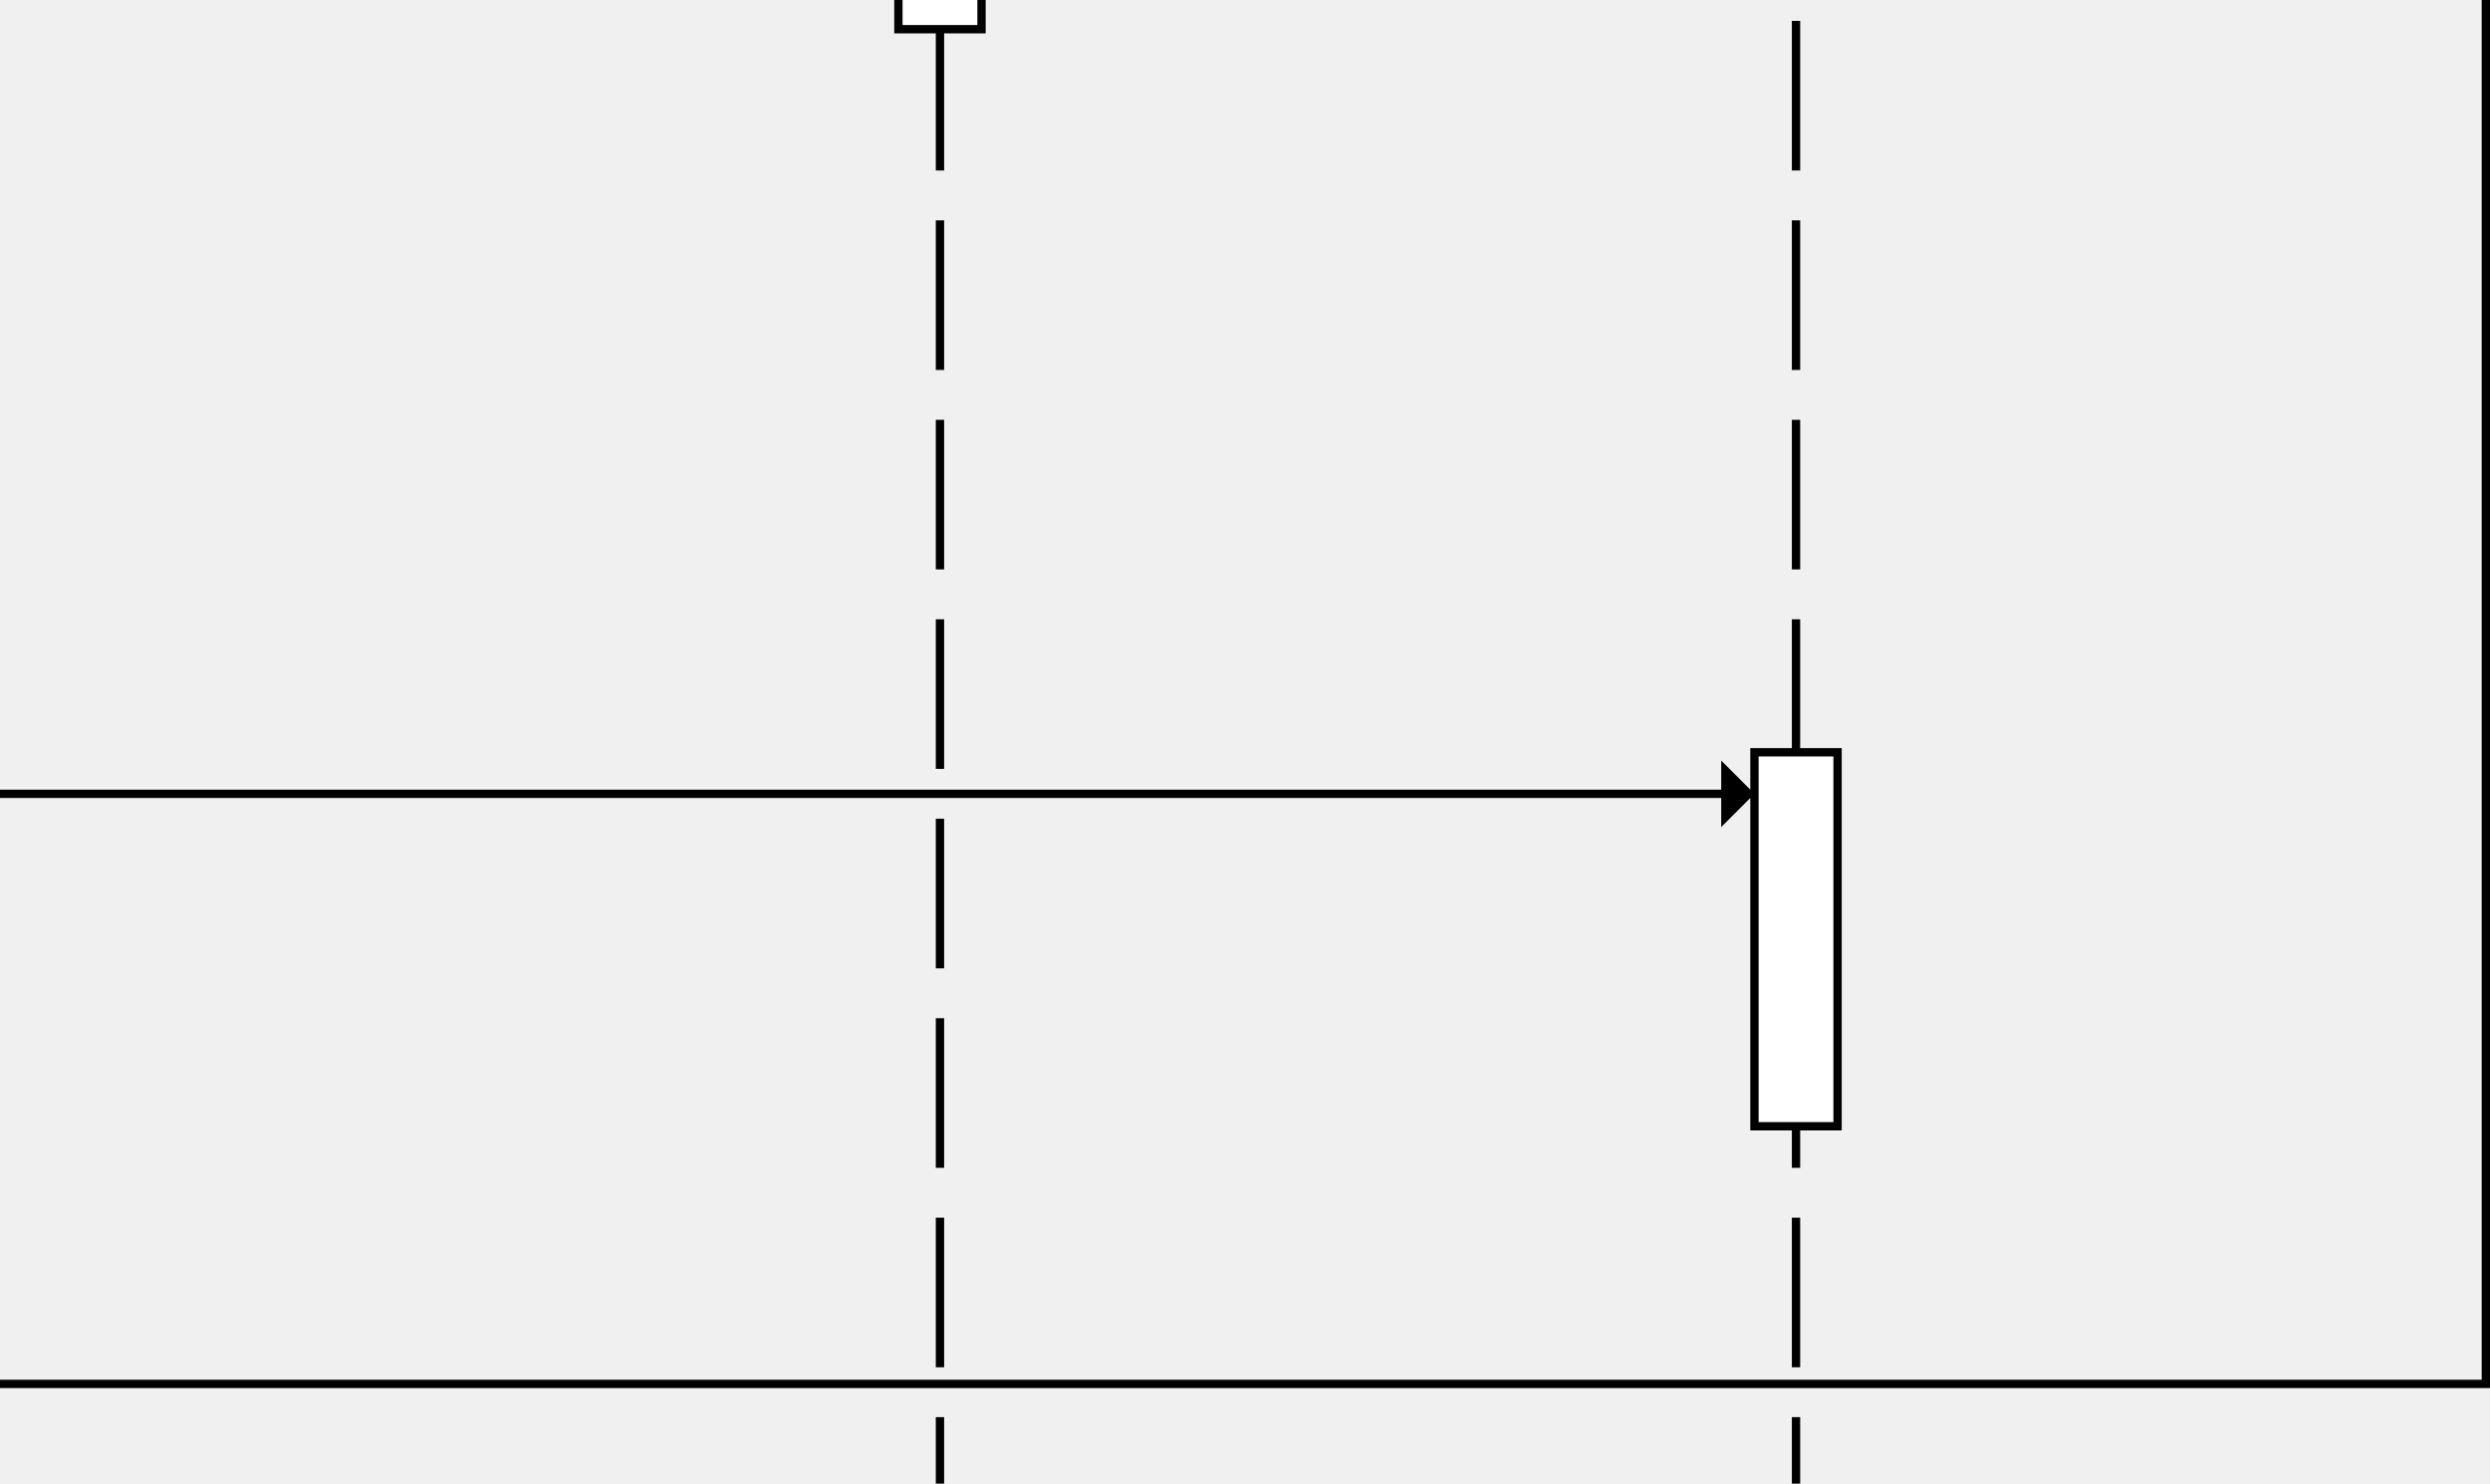
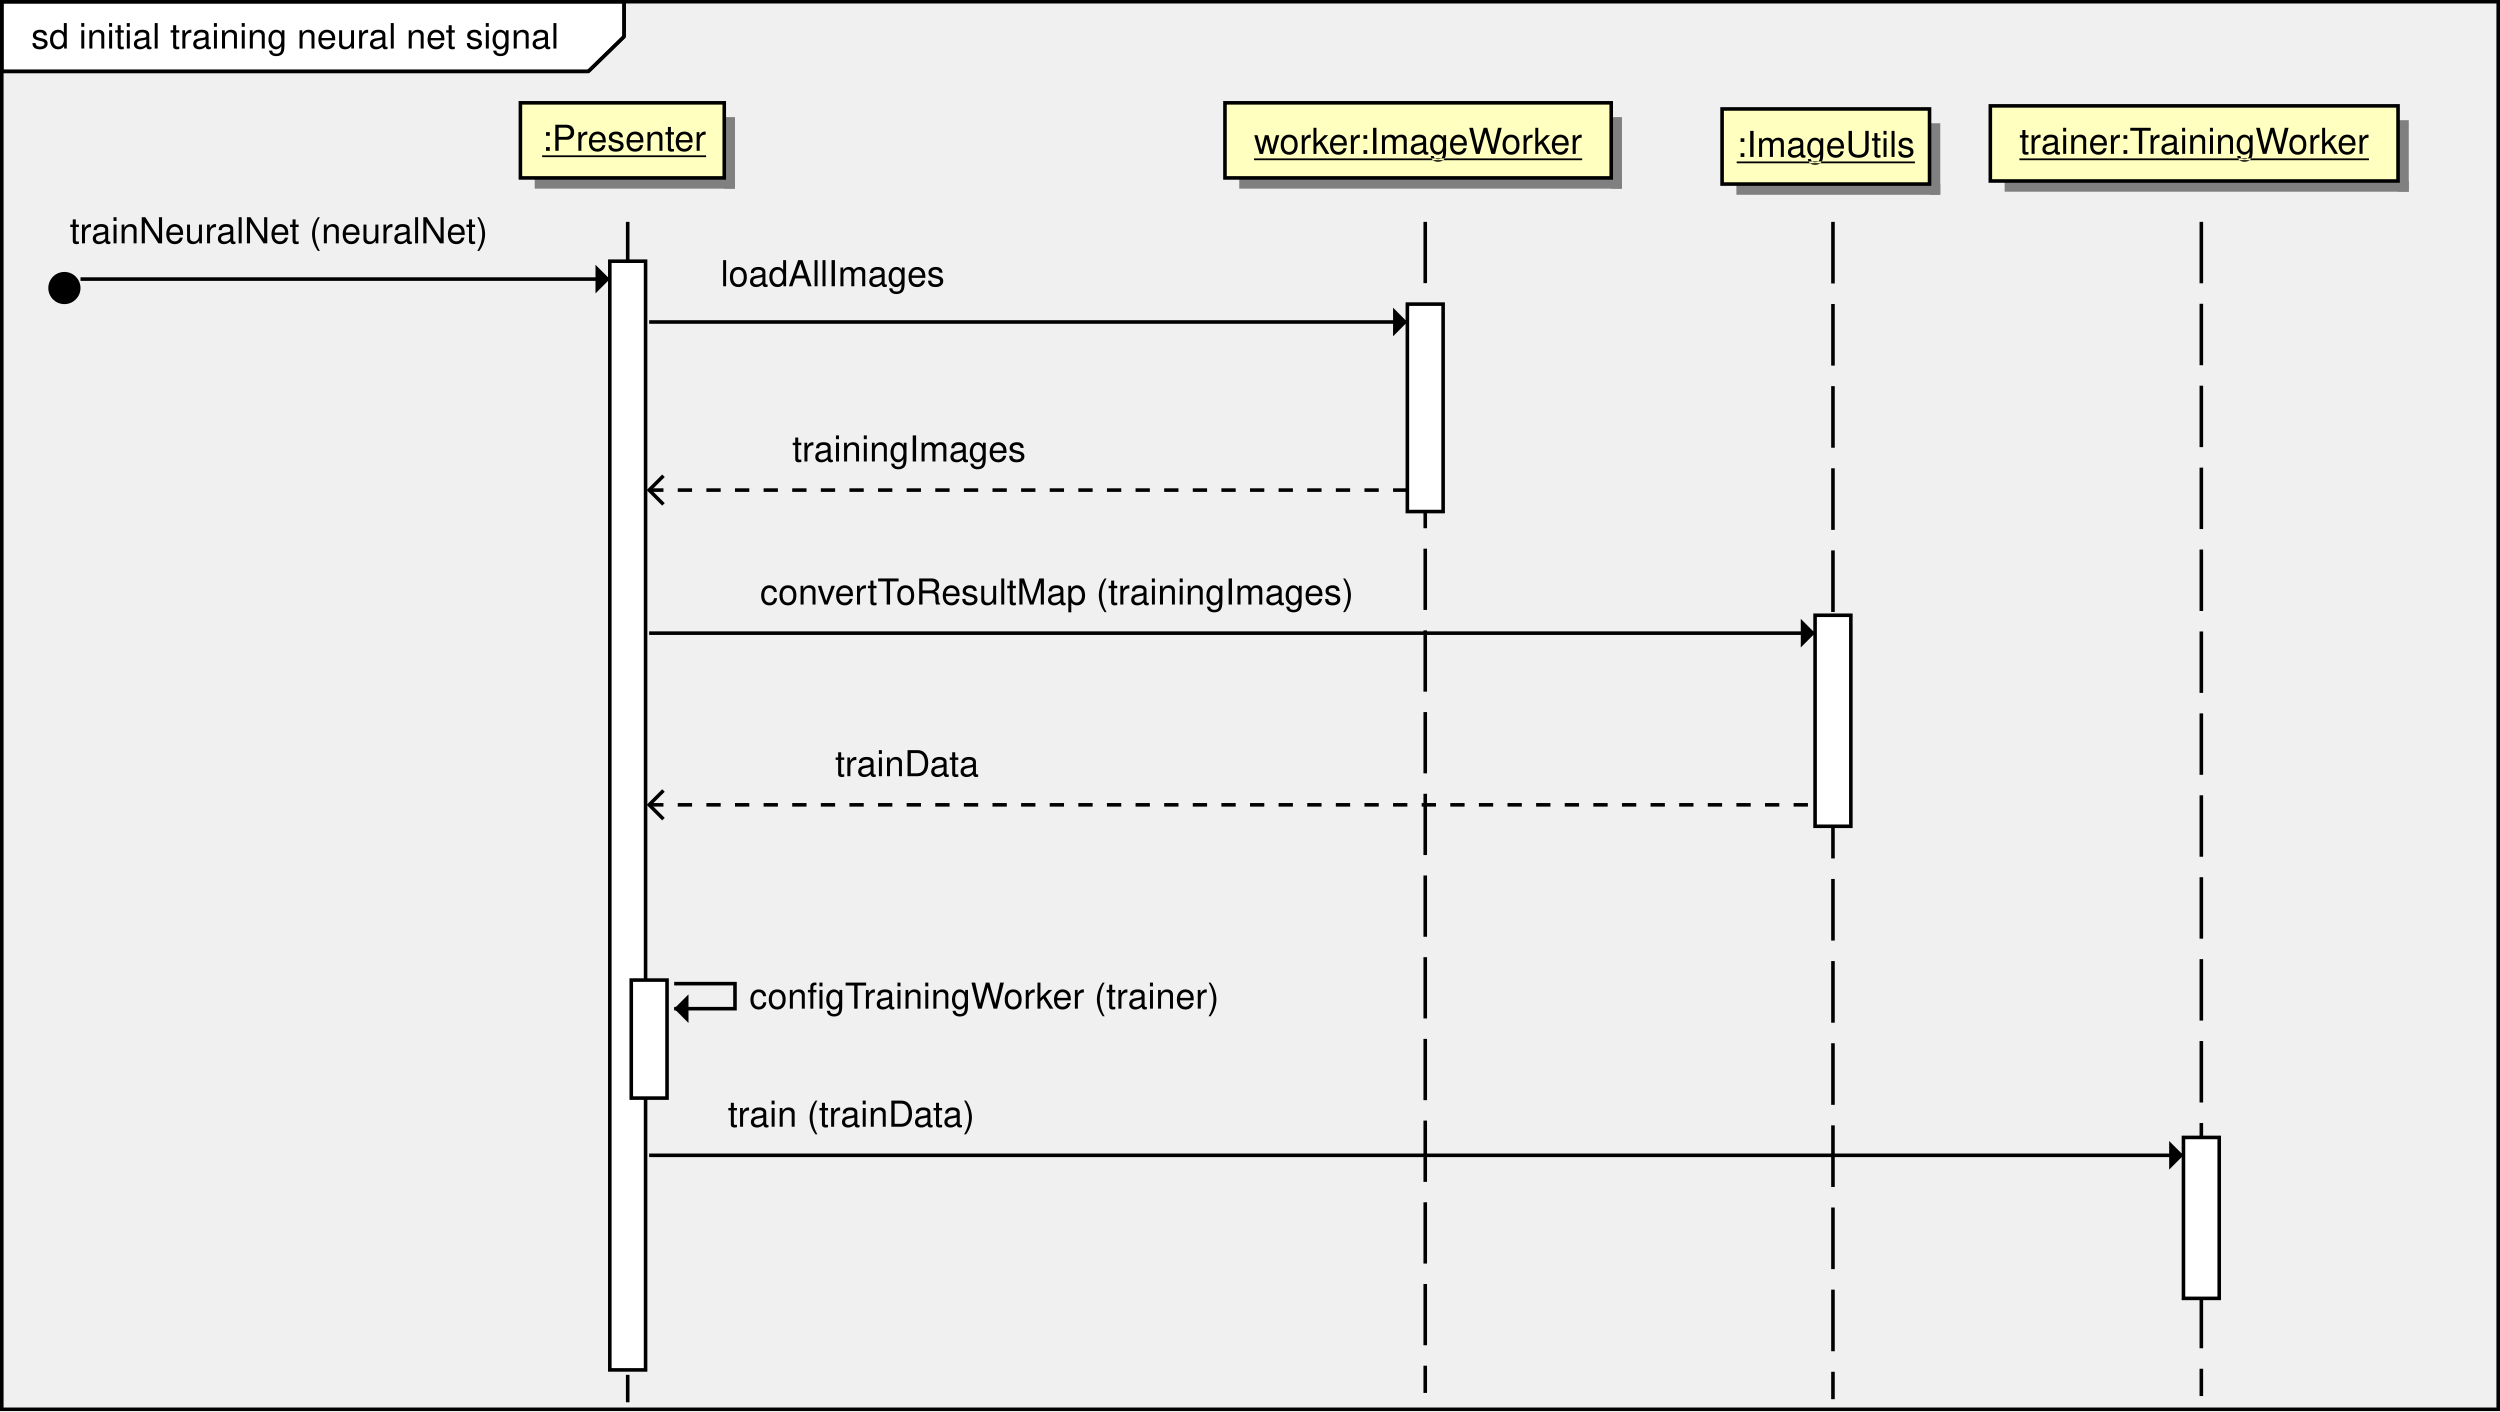
- <svg xmlns="http://www.w3.org/2000/svg" width="699" height="416.5" version="1.1" id="svg2">
+ <svg xmlns="http://www.w3.org/2000/svg" width="1630.898" height="920.486" version="1.1" id="svg2">
  <defs id="defs168" />
-   <g id="g4" transform="matrix(2.333143,0,0,2.333143,-1000.695,-703.4088)">
-     <polygon points="30,84 30,64 30,64 204,64 204,74 194,84 " id="polygon6" style="fill:#ffffff;stroke:#000000;stroke-opacity:1" />
+   <g id="g4" transform="matrix(2.333187,0,0,2.272806,-68.82901,-144.3232)">
+     <polygon points="30,64 30,64 204,64 204,74 194,84 30,84 " id="polygon6" style="fill:#ffffff;stroke:#000000;stroke-opacity:1" />
    <rect x="30" y="64" width="698" height="404" id="rect8" style="fill:none;stroke:#000000;stroke-width:1;stroke-opacity:1" />
-     <text font-size="10" xml:space="preserve" x="112" y="80" id="text10" style="font-size:10px;font-family:Helvetica;text-anchor:middle;fill:#000000">sd initial training neural net signal</text>
+     <text font-size="10" xml:space="preserve" x="112" y="77.428" id="text10" style="font-size:10px;font-family:Helvetica;text-anchor:middle;fill:#000000">sd initial training neural net signal</text>
    <line x1="30" y1="84" x2="194" y2="84" id="line12" style="stroke:#000000;stroke-opacity:1" />
    <line x1="194" y1="84" x2="204" y2="74" id="line14" style="stroke:#000000;stroke-opacity:1" />
    <line x1="204" y1="74" x2="204" y2="64" id="line16" style="stroke:#000000;stroke-opacity:1" />
  </g>
-   <g id="g18" transform="matrix(2.333143,0,0,2.333143,-1000.695,-703.4088)">
+   <g id="g18" transform="matrix(2.333143,0,0,2.333143,-68.81254,-154.5764)">
    <rect x="232" y="99" width="3" height="20" id="rect20" style="fill:#808080;stroke:none;stroke-opacity:1" />
    <rect x="179" y="116" width="56" height="3" id="rect22" style="fill:#808080;stroke:none;stroke-opacity:1" />
    <rect x="175" y="95" width="57" height="21" id="rect24" style="fill:#ffffc0;stroke:#000000;stroke-width:1;stroke-opacity:1" />
-     <text font-size="10" xml:space="preserve" text-decoration="underline" x="204" y="111" id="text26" style="font-size:10px;font-family:Helvetica;text-decoration: underline;text-decoration-line: underline;text-anchor:middle;fill:#000000">:Presenter</text>
+     <text font-size="10" xml:space="preserve" text-decoration="underline" x="204" y="108.428" id="text26" style="font-size:10px;font-family:Helvetica;text-decoration: underline;text-decoration-line: underline;text-anchor:middle;fill:#000000">:Presenter</text>
  </g>
-   <g id="g28" transform="matrix(2.333143,0,0,2.333143,-1000.695,-703.4088)">
+   <g id="g28" transform="matrix(2.333143,0,0,2.333143,-68.81254,-154.5764)">
    <rect x="480" y="99" width="3" height="20" id="rect30" style="fill:#808080;stroke:none;stroke-opacity:1" />
    <rect x="376" y="116" width="107" height="3" id="rect32" style="fill:#808080;stroke:none;stroke-opacity:1" />
    <rect x="372" y="95" width="108" height="21" id="rect34" style="fill:#ffffc0;stroke:#000000;stroke-width:1;stroke-opacity:1" />
-     <text font-size="10" xml:space="preserve" text-decoration="underline" x="426" y="111" id="text36" style="font-size:10px;font-family:Helvetica;text-decoration: underline;text-decoration-line: underline;text-anchor:middle;fill:#000000">worker:ImageWorker</text>
+     <text font-size="10" xml:space="preserve" text-decoration="underline" x="426" y="109.286" id="text36" style="font-size:10px;font-family:Helvetica;text-decoration: underline;text-decoration-line: underline;text-anchor:middle;fill:#000000">worker:ImageWorker</text>
  </g>
-   <g id="g38" transform="matrix(2.333143,0,0,2.333143,-1000.695,-703.4088)">
+   <g id="g38" transform="matrix(2.333143,0,0,2.333143,-68.81254,-152.5764)">
    <rect x="700" y="99" width="3" height="20" id="rect40" style="fill:#808080;stroke:none;stroke-opacity:1" />
    <rect x="590" y="116" width="113" height="3" id="rect42" style="fill:#808080;stroke:none;stroke-opacity:1" />
    <rect x="586" y="95" width="114" height="21" id="rect44" style="fill:#ffffc0;stroke:#000000;stroke-width:1;stroke-opacity:1" />
-     <text font-size="10" xml:space="preserve" text-decoration="underline" x="643" y="111" id="text46" style="font-size:10px;font-family:Helvetica;text-decoration: underline;text-decoration-line: underline;text-anchor:middle;fill:#000000">trainer:TrainingWorker</text>
+     <text font-size="10" xml:space="preserve" text-decoration="underline" x="643" y="108.428" id="text46" style="font-size:10px;font-family:Helvetica;text-decoration: underline;text-decoration-line: underline;text-anchor:middle;fill:#000000">trainer:TrainingWorker</text>
  </g>
-   <g id="g48" transform="matrix(2.333143,0,0,2.333143,-1000.695,-703.4088)">
+   <g id="g48" transform="matrix(2.333143,0,0,2.333143,-68.81254,-150.5764)">
    <rect x="569" y="99" width="3" height="20" id="rect50" style="fill:#808080;stroke:none;stroke-opacity:1" />
    <rect x="515" y="116" width="57" height="3" id="rect52" style="fill:#808080;stroke:none;stroke-opacity:1" />
    <rect x="511" y="95" width="58" height="21" id="rect54" style="fill:#ffffc0;stroke:#000000;stroke-width:1;stroke-opacity:1" />
-     <text font-size="10" xml:space="preserve" text-decoration="underline" x="540" y="111" id="text56" style="font-size:10px;font-family:Helvetica;text-decoration: underline;text-decoration-line: underline;text-anchor:middle;fill:#000000">:ImageUtils</text>
+     <text font-size="10" xml:space="preserve" text-decoration="underline" x="540" y="108.428" id="text56" style="font-size:10px;font-family:Helvetica;text-decoration: underline;text-decoration-line: underline;text-anchor:middle;fill:#000000">:ImageUtils</text>
  </g>
-   <g id="g58" transform="matrix(2.333143,0,0,2.333143,-1000.695,-703.4088)">
+   <g id="g58" transform="matrix(2.333143,0,0,2.232631,-68.81254,-158.9067)">
    <line x1="542" y1="136" x2="542" y2="480" id="line60" style="stroke:#000000;stroke-dasharray:18, 6;stroke-opacity:1" />
  </g>
-   <g id="g62" transform="matrix(2.333143,0,0,2.333143,-1000.695,-703.4088)">
+   <g id="g62" transform="matrix(2.333143,0,0,2.220806,-68.81254,-157.2985)">
    <line x1="428" y1="136" x2="428" y2="480" id="line64" style="stroke:#000000;stroke-dasharray:18, 6;stroke-opacity:1" />
  </g>
-   <g id="g66" transform="matrix(2.333143,0,0,2.333143,-1000.695,-703.4088)">
+   <g id="g66" transform="matrix(2.333143,0,0,2.226719,-68.81254,-158.1026)">
    <line x1="645" y1="136" x2="645" y2="480" id="line68" style="stroke:#000000;stroke-dasharray:18, 6;stroke-opacity:1" />
  </g>
-   <g id="g70" transform="matrix(2.333143,0,0,2.333143,-1000.695,-703.4088)">
+   <g id="g70" transform="matrix(2.333143,0,0,2.238544,-68.81254,-159.7108)">
    <line x1="205" y1="136" x2="205" y2="480" id="line72" style="stroke:#000000;stroke-dasharray:18, 6;stroke-opacity:1" />
  </g>
-   <g id="g74" transform="matrix(2.333143,0,0,2.333143,-1000.695,-703.4088)" style="fill:#ffffff;fill-opacity:1">
+   <g id="g74" transform="matrix(2.333143,0,0,2.333143,-68.81254,-172.5764)" style="fill:#ffffff;fill-opacity:1">
    <rect x="200" y="147" width="10" height="310" id="rect76" style="fill:#ffffff;fill-opacity:1;stroke:#000000;stroke-width:1;stroke-opacity:1" />
  </g>
-   <g id="g78" transform="matrix(2.333143,0,0,2.333143,-1000.695,-703.4088)" style="fill:#ffffff;fill-opacity:1">
+   <g id="g78" transform="matrix(2.333143,0,0,2.333143,-68.81254,-172.5764)" style="fill:#ffffff;fill-opacity:1">
    <rect x="640" y="392" width="10" height="45" id="rect80" style="fill:#ffffff;fill-opacity:1;stroke:#000000;stroke-width:1;stroke-opacity:1" />
  </g>
-   <g id="g82" transform="matrix(2.333143,0,0,2.333143,-1000.695,-703.4088)" style="fill:#ffffff;fill-opacity:1">
+   <g id="g82" transform="matrix(2.333143,0,0,2.333143,-68.81254,-172.5764)" style="fill:#ffffff;fill-opacity:1">
    <rect x="537" y="246" width="10" height="59" id="rect84" style="fill:#ffffff;fill-opacity:1;stroke:#000000;stroke-width:1;stroke-opacity:1" />
  </g>
-   <g id="g86" transform="matrix(2.333143,0,0,2.333143,-1000.695,-703.4088)" style="fill:#ffffff;fill-opacity:1">
+   <g id="g86" transform="matrix(2.333143,0,0,2.333143,-68.81254,-172.5764)" style="fill:#ffffff;fill-opacity:1">
    <rect x="423" y="159" width="10" height="58" id="rect88" style="fill:#ffffff;fill-opacity:1;stroke:#000000;stroke-width:1;stroke-opacity:1" />
  </g>
-   <g id="g90" transform="matrix(2.333143,0,0,2.333143,-1000.695,-703.4088)">
+   <g id="g90" transform="matrix(2.333143,0,0,2.333143,-68.81254,-172.5764)">
    <line x1="211" y1="299" x2="537" y2="299" id="line92" style="stroke:#000000;stroke-dasharray:4, 4;stroke-opacity:1" />
    <path d="m 215,295 -4,4 4,4" id="path94" style="fill:none;stroke:#000000;stroke-opacity:1" />
  </g>
-   <g id="g96" transform="matrix(2.333143,0,0,2.333143,-1000.695,-703.4088)">
+   <g id="g96" transform="matrix(2.333143,0,0,2.333143,-68.81254,-172.5764)">
    <line x1="211" y1="164" x2="423" y2="164" id="line98" style="stroke:#000000;stroke-opacity:1" />
    <polygon points="419,160 419,168 423,164 " id="polygon100" style="fill:#000000;stroke:none" />
  </g>
-   <circle cx="-889.871" cy="-342.938" id="ellipse102" r="10.499" style="fill:#000000;stroke:none" />
-   <g id="g104" transform="matrix(2.333143,0,0,2.333143,-1000.695,-703.4088)">
+   <circle cx="42.012" cy="187.894" id="ellipse102" r="10.499" style="fill:#000000;stroke:none" />
+   <g id="g104" transform="matrix(2.333143,0,0,2.333143,-68.81254,-172.5764)">
    <line x1="211" y1="211" x2="423" y2="211" id="line106" style="stroke:#000000;stroke-dasharray:4, 4;stroke-opacity:1" />
    <path d="m 215,207 -4,4 4,4" id="path108" style="fill:none;stroke:#000000;stroke-opacity:1" />
  </g>
-   <g id="g110" transform="matrix(2.333143,0,0,2.333143,-1000.695,-703.4088)">
+   <g id="g110" transform="matrix(2.333143,0,0,2.333143,-68.81254,-172.5764)">
    <line x1="52" y1="152" x2="200" y2="152" id="line112" style="stroke:#000000;stroke-opacity:1" />
    <polygon points="196,148 196,156 200,152 " id="polygon114" style="fill:#000000;stroke:none" />
  </g>
-   <g id="g116" transform="matrix(2.333143,0,0,2.333143,-1000.695,-703.4088)">
+   <g id="g116" transform="matrix(2.333143,0,0,2.333143,-68.81254,-172.5764)">
    <line x1="211" y1="251" x2="537" y2="251" id="line118" style="stroke:#000000;stroke-opacity:1" />
    <polygon points="533,247 533,255 537,251 " id="polygon120" style="fill:#000000;stroke:none" />
  </g>
-   <g id="g122" transform="matrix(2.333143,0,0,2.333143,-1000.695,-703.4088)">
+   <g id="g122" transform="matrix(2.333143,0,0,2.333143,-68.81254,-172.5764)">
    <line x1="211" y1="397" x2="640" y2="397" id="line124" style="stroke:#000000;stroke-opacity:1" />
    <polygon points="636,393 636,401 640,397 " id="polygon126" style="fill:#000000;stroke:none" />
  </g>
-   <g id="g128" transform="matrix(2.333143,0,0,2.333143,-1000.695,-703.4088)">
-     <rect x="206" y="348" width="10" height="33" id="rect130" style="fill:none;stroke:#000000;stroke-width:1;stroke-opacity:1" />
+   <g id="g128" transform="matrix(2.333143,0,0,2.333143,-68.81254,-172.5764)">
+     <rect x="206" y="348" width="10" height="33" id="rect130" style="fill:#ffffff;fill-opacity:1;stroke:#000000;stroke-width:1;stroke-opacity:1" />
  </g>
-   <g id="g132" transform="matrix(2.333143,0,0,2.333143,-1000.695,-703.4088)">
+   <g id="g132" transform="matrix(2.333143,0,0,2.333143,-68.81254,-172.5764)">
    <path d="m 218,349 17,0 0,7 -17,0" id="path134" style="fill:none;stroke:#000000;stroke-opacity:1" />
    <polygon points="222,360 222,352 218,356 " id="polygon136" style="fill:#000000;stroke:none" />
  </g>
-   <g id="g138" transform="matrix(2.333143,0,0,2.333143,-1000.695,-703.4088)">
+   <g id="g138" transform="matrix(2.333143,0,0,2.333143,-68.81254,-172.5764)">
    <text font-size="10" xml:space="preserve" x="239" y="356" id="text140" style="font-size:10px;font-family:Helvetica;fill:#000000">configTrainingWorker (trainer)</text>
  </g>
-   <g id="g142" transform="matrix(2.333143,0,0,2.333143,-1000.695,-703.4088)">
+   <g id="g142" transform="matrix(2.333143,0,0,2.333143,-68.81254,-172.5764)">
    <text font-size="10" xml:space="preserve" x="242" y="243" id="text144" style="font-size:10px;font-family:Helvetica;fill:#000000">convertToResultMap (trainingImages)</text>
  </g>
-   <g id="g146" transform="matrix(2.333143,0,0,2.333143,-1000.695,-703.4088)">
+   <g id="g146" transform="matrix(2.333143,0,0,2.333143,-68.81254,-172.5764)">
    <text font-size="10" xml:space="preserve" x="251" y="203" id="text148" style="font-size:10px;font-family:Helvetica;fill:#000000">trainingImages</text>
  </g>
-   <g id="g150" transform="matrix(2.333143,0,0,2.333143,-1000.695,-703.4088)">
+   <g id="g150" transform="matrix(2.333143,0,0,2.333143,-68.81254,-172.5764)">
    <text font-size="10" xml:space="preserve" x="233" y="389" id="text152" style="font-size:10px;font-family:Helvetica;fill:#000000">train (trainData)</text>
  </g>
-   <g id="g154" transform="matrix(2.333143,0,0,2.333143,-1000.695,-703.4088)">
+   <g id="g154" transform="matrix(2.333143,0,0,2.333143,-68.81254,-172.5764)">
    <text font-size="10" xml:space="preserve" x="231" y="154" id="text156" style="font-size:10px;font-family:Helvetica;fill:#000000">loadAllImages</text>
  </g>
-   <g id="g158" transform="matrix(2.333143,0,0,2.333143,-1000.695,-703.4088)">
+   <g id="g158" transform="matrix(2.333143,0,0,2.333143,-68.81254,-172.5764)">
    <text font-size="10" xml:space="preserve" x="49" y="142" id="text160" style="font-size:10px;font-family:Helvetica;fill:#000000">trainNeuralNet (neuralNet)</text>
  </g>
-   <g id="g162" transform="matrix(2.333143,0,0,2.333143,-1000.695,-703.4088)">
+   <g id="g162" transform="matrix(2.333143,0,0,2.333143,-68.81254,-172.5764)">
    <text font-size="10" xml:space="preserve" x="263" y="291" id="text164" style="font-size:10px;font-family:Helvetica;fill:#000000">trainData</text>
  </g>
</svg>
